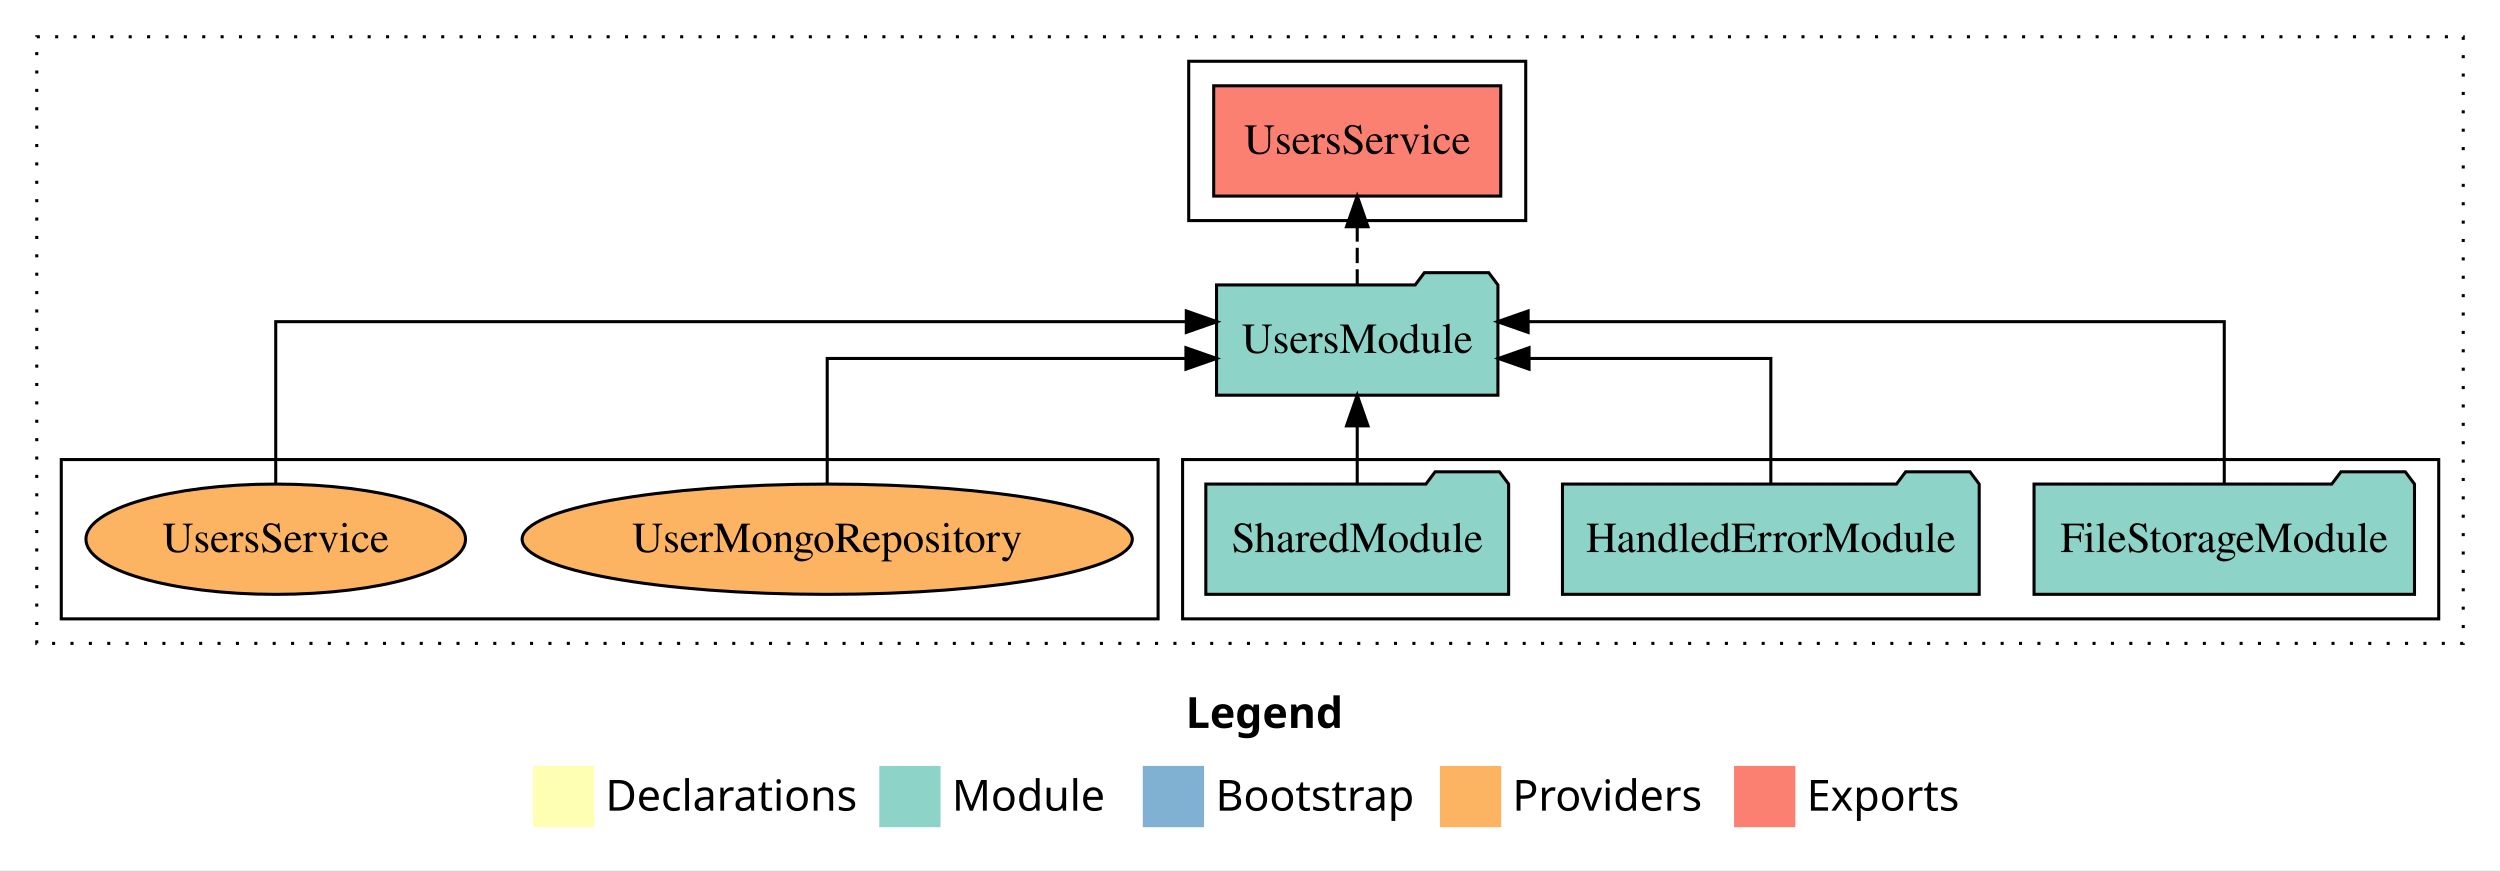
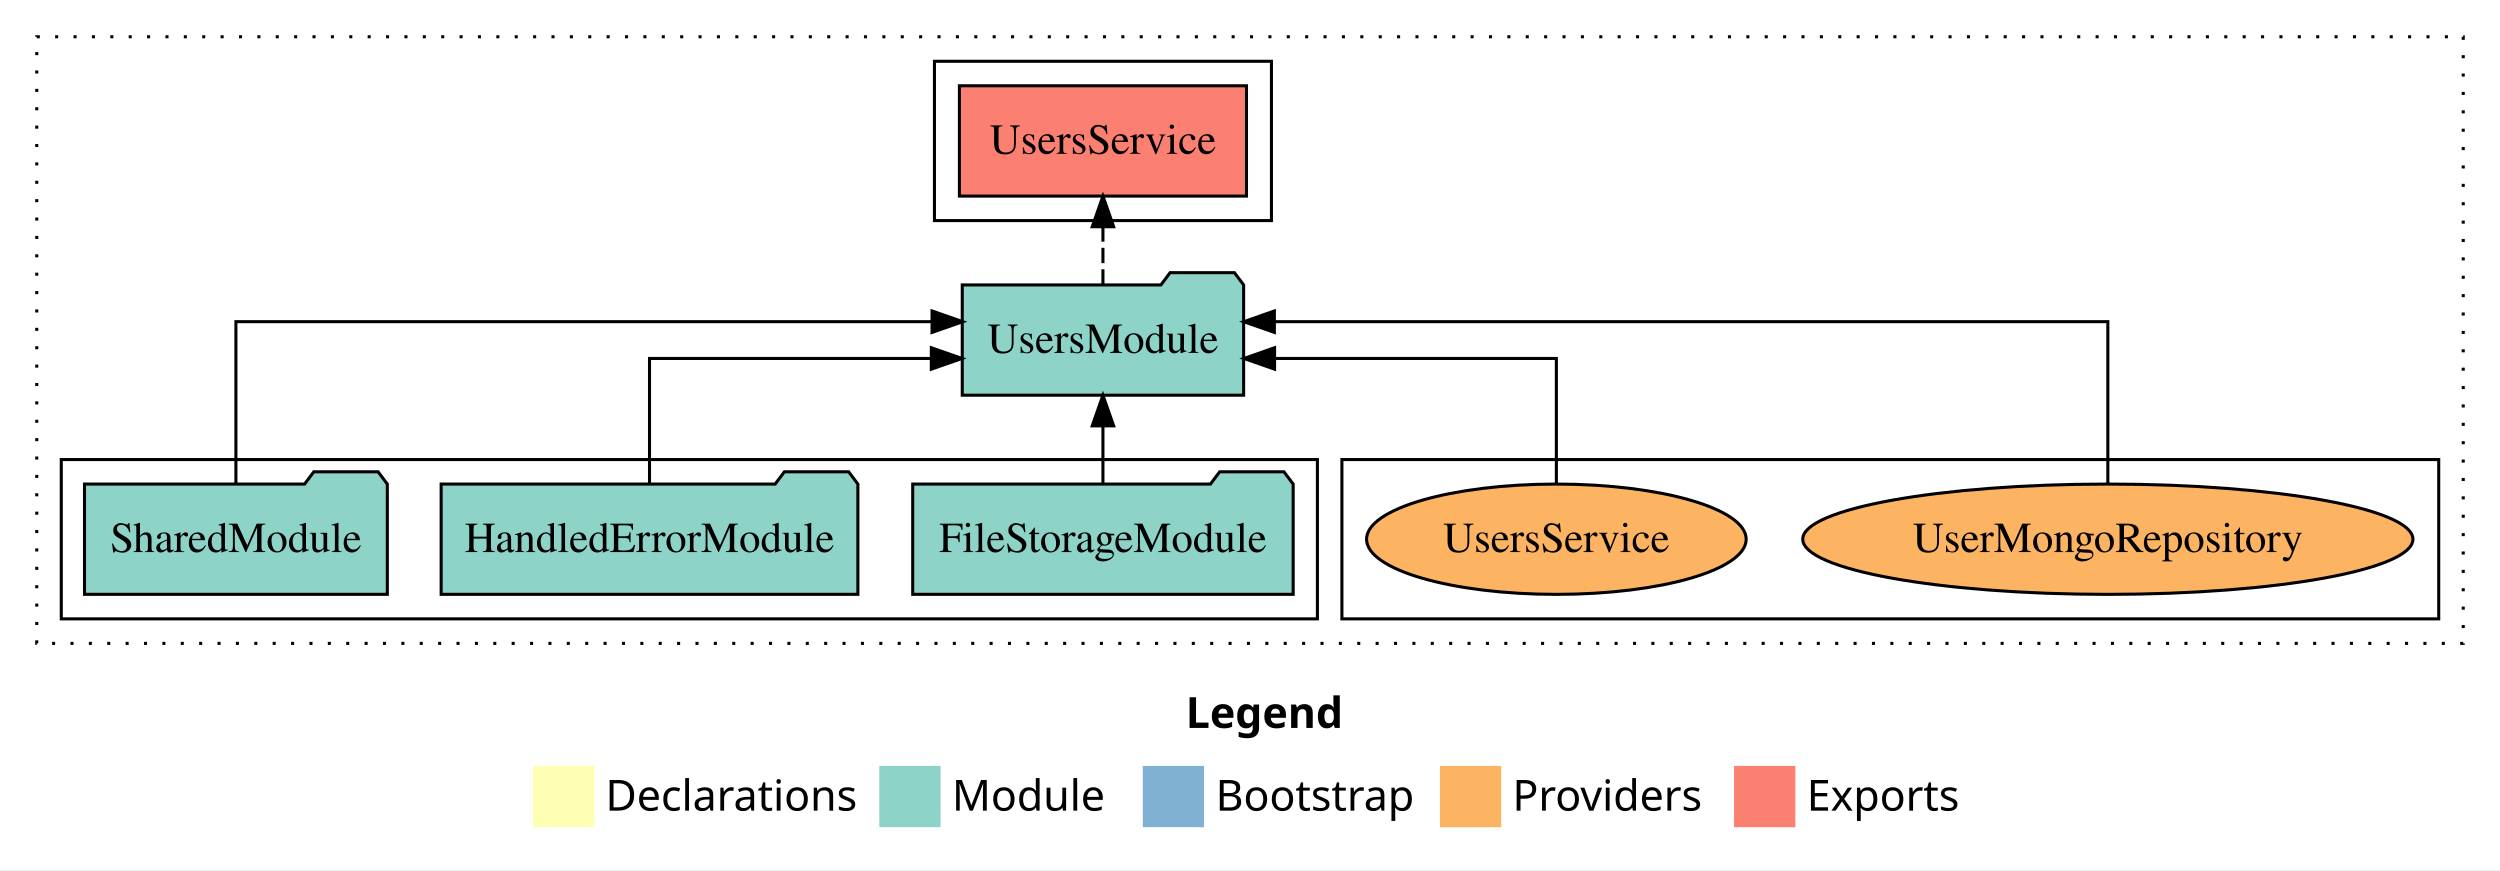
<svg xmlns="http://www.w3.org/2000/svg" width="816pt" height="284pt" viewBox="0.00 0.00 816.00 284.00">
  <g id="graph0" class="graph" transform="scale(1 1) rotate(0) translate(4 280)">
    <polygon fill="white" stroke="transparent" points="-4,4 -4,-280 812,-280 812,4 -4,4" />
    <text text-anchor="start" x="383.01" y="-42.4" font-family="Times-12" font-weight="bold" font-size="14.00">Legend</text>
    <polygon fill="#ffffb3" stroke="transparent" points="170,-10 170,-30 190,-30 190,-10 170,-10" />
    <text text-anchor="start" x="193.63" y="-15.4" font-family="Times-12" font-size="14.00">  Declarations</text>
    <polygon fill="#8dd3c7" stroke="transparent" points="283,-10 283,-30 303,-30 303,-10 283,-10" />
    <text text-anchor="start" x="306.73" y="-15.4" font-family="Times-12" font-size="14.00">  Module</text>
    <polygon fill="#80b1d3" stroke="transparent" points="369,-10 369,-30 389,-30 389,-10 369,-10" />
    <text text-anchor="start" x="392.78" y="-15.4" font-family="Times-12" font-size="14.00">  Bootstrap</text>
    <polygon fill="#fdb462" stroke="transparent" points="466,-10 466,-30 486,-30 486,-10 466,-10" />
    <text text-anchor="start" x="489.67" y="-15.4" font-family="Times-12" font-size="14.00">  Providers</text>
    <polygon fill="#fb8072" stroke="transparent" points="562,-10 562,-30 582,-30 582,-10 562,-10" />
    <text text-anchor="start" x="585.73" y="-15.4" font-family="Times-12" font-size="14.00">  Exports</text>
    <g id="clust1" class="cluster">
      <polygon fill="none" stroke="black" stroke-dasharray="1,5" points="8,-70 8,-268 800,-268 800,-70 8,-70" />
    </g>
+     <g id="clust6" class="cluster">
+       <polygon fill="none" stroke="black" points="434,-78 434,-130 792,-130 792,-78 434,-78" />
+     </g>
    <g id="clust3" class="cluster">
-       <polygon fill="none" stroke="black" points="382,-78 382,-130 792,-130 792,-78 382,-78" />
+       <polygon fill="none" stroke="black" points="16,-78 16,-130 426,-130 426,-78 16,-78" />
    </g>
    <g id="clust4" class="cluster">
-       <polygon fill="none" stroke="black" points="384,-208 384,-260 494,-260 494,-208 384,-208" />
-     </g>
-     <g id="clust6" class="cluster">
-       <polygon fill="none" stroke="black" points="16,-78 16,-130 374,-130 374,-78 16,-78" />
+       <polygon fill="none" stroke="black" points="301,-208 301,-260 411,-260 411,-208 301,-208" />
    </g>
    <g id="node1" class="node">
-       <polygon fill="#8dd3c7" stroke="black" points="784.09,-122 781.09,-126 760.09,-126 757.09,-122 659.91,-122 659.91,-86 784.09,-86 784.09,-122" />
-       <text text-anchor="middle" x="722" y="-99.8" font-family="Times,serif" font-size="14.00">FileStorageModule</text>
+       <polygon fill="#8dd3c7" stroke="black" points="418.09,-122 415.09,-126 394.09,-126 391.09,-122 293.91,-122 293.91,-86 418.09,-86 418.09,-122" />
+       <text text-anchor="middle" x="356" y="-99.8" font-family="Times,serif" font-size="14.00">FileStorageModule</text>
    </g>
    <g id="node4" class="node">
-       <polygon fill="#8dd3c7" stroke="black" points="484.92,-187 481.92,-191 460.92,-191 457.92,-187 393.08,-187 393.08,-151 484.92,-151 484.92,-187" />
-       <text text-anchor="middle" x="439" y="-164.8" font-family="Times,serif" font-size="14.00">UsersModule</text>
+       <polygon fill="#8dd3c7" stroke="black" points="401.92,-187 398.92,-191 377.92,-191 374.92,-187 310.08,-187 310.08,-151 401.92,-151 401.92,-187" />
+       <text text-anchor="middle" x="356" y="-164.8" font-family="Times,serif" font-size="14.00">UsersModule</text>
    </g>
    <g id="edge1" class="edge">
-       <path fill="none" stroke="black" d="M722,-122.28C722,-143.32 722,-175 722,-175 722,-175 494.78,-175 494.78,-175" />
-       <polygon fill="black" stroke="black" points="494.78,-171.5 484.78,-175 494.78,-178.5 494.78,-171.5" />
+       <path fill="none" stroke="black" d="M356,-122.11C356,-122.11 356,-140.99 356,-140.99" />
+       <polygon fill="black" stroke="black" points="352.5,-140.99 356,-150.99 359.5,-140.99 352.5,-140.99" />
    </g>
    <g id="node2" class="node">
-       <polygon fill="#8dd3c7" stroke="black" points="642.01,-122 639.01,-126 618.01,-126 615.01,-122 505.99,-122 505.99,-86 642.01,-86 642.01,-122" />
-       <text text-anchor="middle" x="574" y="-99.8" font-family="Times,serif" font-size="14.00">HandledErrorModule</text>
+       <polygon fill="#8dd3c7" stroke="black" points="276.01,-122 273.01,-126 252.01,-126 249.01,-122 139.99,-122 139.99,-86 276.01,-86 276.01,-122" />
+       <text text-anchor="middle" x="208" y="-99.8" font-family="Times,serif" font-size="14.00">HandledErrorModule</text>
    </g>
    <g id="edge2" class="edge">
-       <path fill="none" stroke="black" d="M574,-122.02C574,-139.37 574,-163 574,-163 574,-163 495.08,-163 495.08,-163" />
-       <polygon fill="black" stroke="black" points="495.08,-159.5 485.08,-163 495.08,-166.5 495.08,-159.5" />
+       <path fill="none" stroke="black" d="M208,-122.02C208,-139.37 208,-163 208,-163 208,-163 299.98,-163 299.98,-163" />
+       <polygon fill="black" stroke="black" points="299.98,-166.5 309.98,-163 299.98,-159.5 299.98,-166.5" />
    </g>
    <g id="node3" class="node">
-       <polygon fill="#8dd3c7" stroke="black" points="488.42,-122 485.42,-126 464.42,-126 461.42,-122 389.58,-122 389.58,-86 488.42,-86 488.42,-122" />
-       <text text-anchor="middle" x="439" y="-99.8" font-family="Times,serif" font-size="14.00">SharedModule</text>
+       <polygon fill="#8dd3c7" stroke="black" points="122.42,-122 119.42,-126 98.42,-126 95.42,-122 23.58,-122 23.58,-86 122.42,-86 122.42,-122" />
+       <text text-anchor="middle" x="73" y="-99.8" font-family="Times,serif" font-size="14.00">SharedModule</text>
    </g>
    <g id="edge3" class="edge">
-       <path fill="none" stroke="black" d="M439,-122.11C439,-122.11 439,-140.99 439,-140.99" />
-       <polygon fill="black" stroke="black" points="435.5,-140.99 439,-150.99 442.5,-140.99 435.5,-140.99" />
+       <path fill="none" stroke="black" d="M73,-122.28C73,-143.32 73,-175 73,-175 73,-175 300.22,-175 300.22,-175" />
+       <polygon fill="black" stroke="black" points="300.22,-178.5 310.22,-175 300.22,-171.5 300.22,-178.5" />
    </g>
    <g id="node5" class="node">
-       <polygon fill="#fb8072" stroke="black" points="485.85,-252 392.15,-252 392.15,-216 485.85,-216 485.85,-252" />
-       <text text-anchor="middle" x="439" y="-229.8" font-family="Times,serif" font-size="14.00">UsersService </text>
+       <polygon fill="#fb8072" stroke="black" points="402.85,-252 309.15,-252 309.15,-216 402.85,-216 402.85,-252" />
+       <text text-anchor="middle" x="356" y="-229.8" font-family="Times,serif" font-size="14.00">UsersService </text>
    </g>
    <g id="edge4" class="edge">
-       <path fill="none" stroke="black" stroke-dasharray="5,2" d="M439,-187.11C439,-187.11 439,-205.99 439,-205.99" />
-       <polygon fill="black" stroke="black" points="435.5,-205.99 439,-215.99 442.5,-205.99 435.5,-205.99" />
+       <path fill="none" stroke="black" stroke-dasharray="5,2" d="M356,-187.11C356,-187.11 356,-205.99 356,-205.99" />
+       <polygon fill="black" stroke="black" points="352.5,-205.99 356,-215.99 359.5,-205.99 352.5,-205.99" />
    </g>
    <g id="node6" class="node">
-       <ellipse fill="#fdb462" stroke="black" cx="266" cy="-104" rx="99.58" ry="18" />
-       <text text-anchor="middle" x="266" y="-99.8" font-family="Times,serif" font-size="14.00">UserMongoRepository</text>
+       <ellipse fill="#fdb462" stroke="black" cx="684" cy="-104" rx="99.58" ry="18" />
+       <text text-anchor="middle" x="684" y="-99.8" font-family="Times,serif" font-size="14.00">UserMongoRepository</text>
    </g>
    <g id="edge5" class="edge">
-       <path fill="none" stroke="black" d="M266,-122.02C266,-139.37 266,-163 266,-163 266,-163 383.09,-163 383.09,-163" />
-       <polygon fill="black" stroke="black" points="383.09,-166.5 393.09,-163 383.09,-159.5 383.09,-166.5" />
+       <path fill="none" stroke="black" d="M684,-122.28C684,-143.32 684,-175 684,-175 684,-175 411.95,-175 411.95,-175" />
+       <polygon fill="black" stroke="black" points="411.95,-171.5 401.95,-175 411.95,-178.5 411.95,-171.5" />
    </g>
    <g id="node7" class="node">
-       <ellipse fill="#fdb462" stroke="black" cx="86" cy="-104" rx="61.95" ry="18" />
-       <text text-anchor="middle" x="86" y="-99.8" font-family="Times,serif" font-size="14.00">UsersService</text>
+       <ellipse fill="#fdb462" stroke="black" cx="504" cy="-104" rx="61.95" ry="18" />
+       <text text-anchor="middle" x="504" y="-99.8" font-family="Times,serif" font-size="14.00">UsersService</text>
    </g>
    <g id="edge6" class="edge">
-       <path fill="none" stroke="black" d="M86,-122.28C86,-143.32 86,-175 86,-175 86,-175 383.21,-175 383.21,-175" />
-       <polygon fill="black" stroke="black" points="383.21,-178.5 393.21,-175 383.21,-171.5 383.21,-178.5" />
+       <path fill="none" stroke="black" d="M504,-122.02C504,-139.37 504,-163 504,-163 504,-163 412.02,-163 412.02,-163" />
+       <polygon fill="black" stroke="black" points="412.02,-159.5 402.02,-163 412.02,-166.5 412.02,-159.5" />
    </g>
  </g>
</svg>
